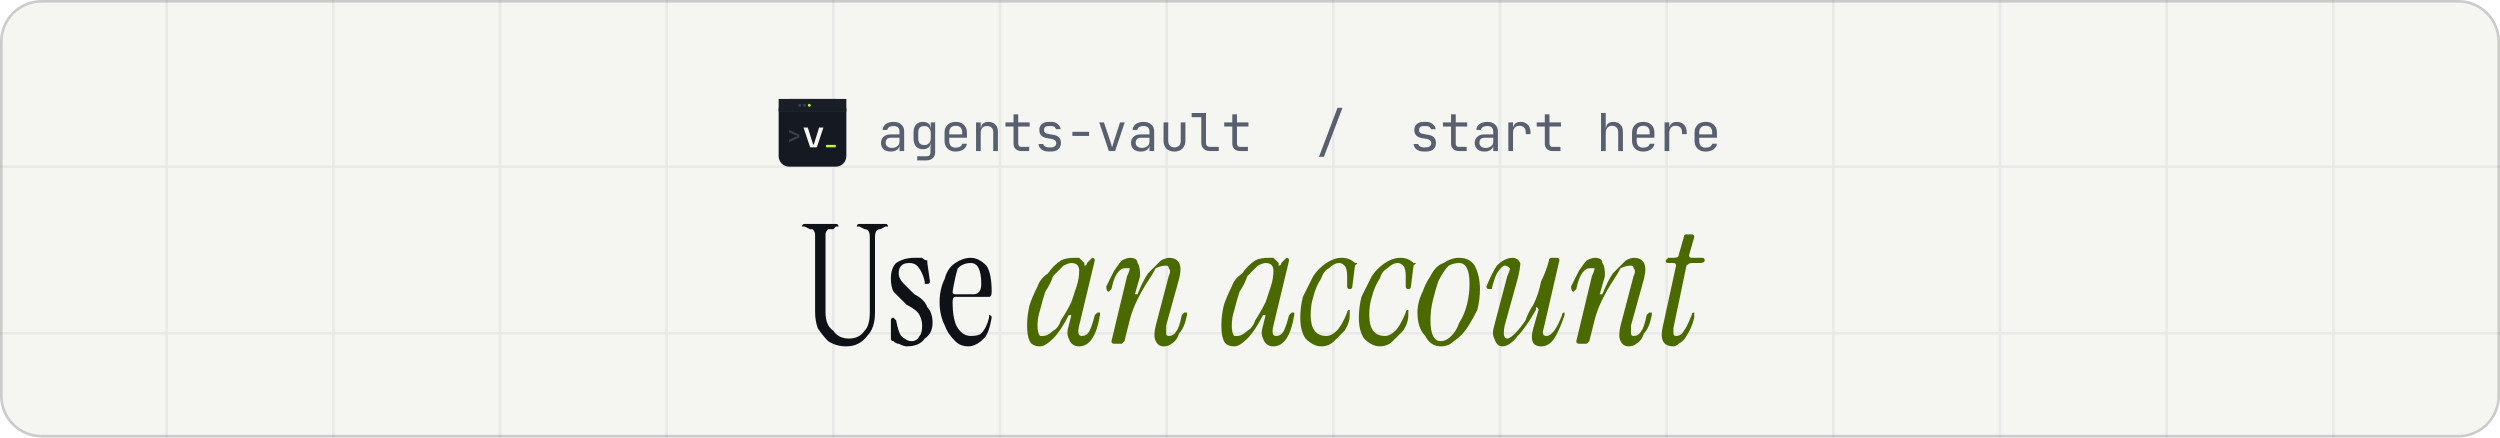
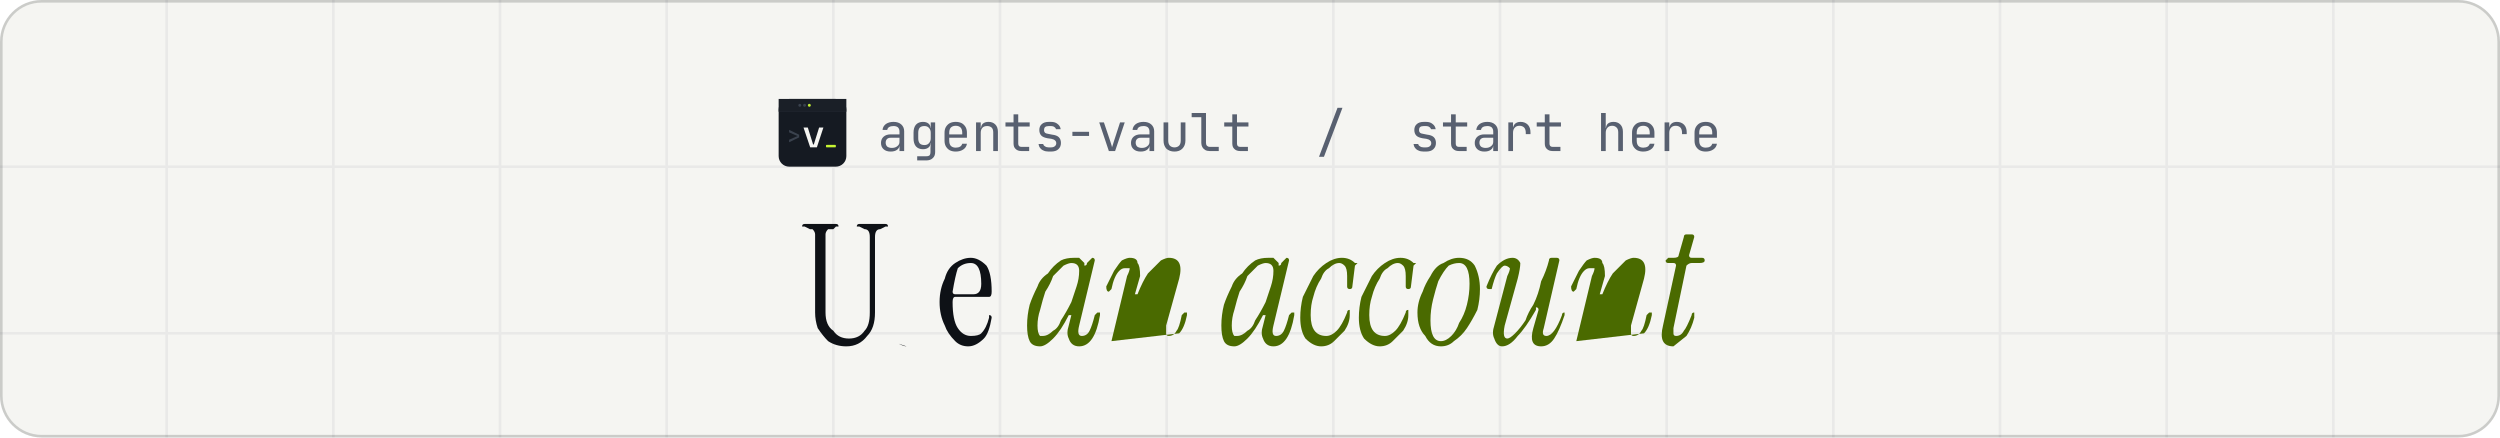
<svg xmlns="http://www.w3.org/2000/svg" width="960" height="168" viewBox="0 0 960 168" role="img" aria-label="Use an account">
  <defs>
    <radialGradient id="l" cx="0.5" cy="0" r="0.75">
      <stop offset="0" stop-color="#fff" stop-opacity="0" />
      <stop offset="1" stop-color="#fff" stop-opacity="0" />
    </radialGradient>
    <clipPath id="c">
      <rect width="960" height="168" rx="16" />
    </clipPath>
-     <path id="g0" d="M5.0 0.2L5.0 0.2Q3.3 0.2 2.3-0.7Q1.3-1.6 1.3-3.1L1.3-3.1Q1.3-4.6 2.3-5.5Q3.3-6.4 5-6.4L5-6.4L8.4-6.4L8.4-7.5Q8.4-8.5 7.8-9.1Q7.2-9.6 6.1-9.6L6.1-9.6Q5.1-9.6 4.4-9.2Q3.8-8.8 3.7-8.1L3.7-8.1L1.9-8.1Q2.0-9.5 3.2-10.4Q4.4-11.2 6.1-11.2L6.1-11.2Q8-11.2 9.1-10.2Q10.2-9.2 10.2-7.6L10.2-7.6L10.2 0L8.4 0L8.4-2.1L8.4-2.1Q8.3-1.1 7.5-0.5L7.5-0.5Q6.6 0.2 5.0 0.2ZM5.5-1.2L5.5-1.2Q6.8-1.2 7.6-1.9Q8.4-2.5 8.4-3.5L8.4-3.5L8.4-5.1L5.0-5.1Q4.1-5.1 3.6-4.6Q3.1-4.1 3.1-3.2L3.1-3.2Q3.1-2.3 3.7-1.8Q4.4-1.2 5.5-1.2Z" />
-     <path id="g1" d="M6.7 3.6L3.2 3.6L3.2 2.0L6.7 2.0Q7.6 2.0 8.0 1.6Q8.3 1.2 8.3 0.4L8.3 0.4L8.3-1L8.4-3L8.3-3Q8.3-2.0 7.6-1.4L7.6-1.4Q6.8-0.7 5.4-0.7L5.4-0.7Q3.7-0.7 2.7-1.8Q1.8-2.9 1.8-4.8L1.8-4.8L1.8-7.1Q1.8-9 2.7-10.1Q3.7-11.2 5.4-11.2L5.4-11.2Q6.8-11.2 7.6-10.5L7.6-10.5Q8.3-9.9 8.3-8.9L8.3-8.9L8.4-8.9L8.4-11L10.1-11L10.1 0.4Q10.1 1.9 9.2 2.7Q8.3 3.6 6.7 3.6L6.7 3.6ZM6.0-2.3L6.0-2.3Q7.1-2.3 7.7-3.0Q8.4-3.7 8.4-4.9L8.4-4.9L8.4-7Q8.4-8.2 7.7-8.9Q7.1-9.6 6.0-9.6L6.0-9.6Q4.8-9.6 4.2-9.0Q3.6-8.3 3.6-7L3.6-7L3.6-4.9Q3.6-3.6 4.2-2.9Q4.8-2.3 6.0-2.3Z" />
-     <path id="g2" d="M6 0.2L6 0.2Q4.7 0.2 3.7-0.3Q2.8-0.8 2.2-1.8Q1.7-2.7 1.7-4L1.7-4L1.7-7Q1.7-8.3 2.2-9.2Q2.8-10.2 3.7-10.7Q4.7-11.2 6-11.2Q7.3-11.2 8.3-10.7Q9.2-10.2 9.8-9.2Q10.3-8.3 10.3-7L10.3-7L10.3-5.1L3.5-5.1L3.5-4Q3.5-2.7 4.1-2.0Q4.8-1.3 6-1.3L6-1.3Q7.0-1.3 7.7-1.7Q8.3-2.1 8.5-2.8L8.5-2.8L10.3-2.8Q10.1-1.4 8.9-0.6Q7.7 0.2 6 0.2ZM3.5-6.4L8.5-6.4L8.5-7Q8.5-8.3 7.9-9Q7.2-9.7 6-9.7L6-9.7Q4.8-9.7 4.1-9Q3.5-8.3 3.5-7L3.5-7L3.5-6.4Z" />
-     <path id="g3" d="M3.6 0L1.8 0L1.8-11L3.6-11L3.6-8.9L3.7-8.9Q3.8-9.9 4.4-10.5L4.4-10.5Q5.2-11.2 6.6-11.2L6.6-11.2Q8.2-11.2 9.2-10.2Q10.2-9.2 10.2-7.4L10.2-7.4L10.2 0L8.4 0L8.4-7.2Q8.4-8.4 7.8-9.0Q7.1-9.6 6.1-9.6L6.1-9.6Q4.9-9.6 4.3-9.0Q3.6-8.3 3.6-7L3.6-7L3.6 0Z" />
-     <path id="g4" d="M10.2 0L7.2 0Q5.8 0 5.0-0.8Q4.2-1.5 4.2-2.9L4.2-2.9L4.2-9.4L1.1-9.4L1.1-11L4.2-11L4.2-14.1L6-14.1L6-11L10.4-11L10.4-9.4L6-9.4L6-2.9Q6-1.6 7.2-1.6L7.2-1.6L10.2-1.6L10.2 0Z" />
-     <path id="g5" d="M6.5 0.2L5.7 0.2Q4.5 0.2 3.7-0.2Q2.9-0.5 2.4-1.2Q1.9-1.8 1.8-2.7L1.8-2.7L3.6-2.7Q3.7-2.1 4.3-1.8Q4.8-1.4 5.7-1.4L5.7-1.4L6.5-1.4Q7.6-1.4 8.1-1.9Q8.6-2.3 8.6-3.0L8.6-3.0Q8.6-3.7 8.1-4.1Q7.7-4.5 6.7-4.7L6.7-4.7L5.3-4.9Q3.6-5.2 2.9-5.9Q2.1-6.7 2.1-8.1L2.1-8.1Q2.1-9.5 3-10.3Q3.9-11.2 5.8-11.2L5.8-11.2L6.6-11.2Q8.2-11.2 9.1-10.4Q10.1-9.7 10.3-8.4L10.3-8.4L8.5-8.4Q8.4-8.9 7.9-9.3Q7.4-9.6 6.6-9.6L6.6-9.6L5.8-9.6Q4.8-9.6 4.3-9.2Q3.9-8.8 3.9-8.0L3.9-8.0Q3.9-7.4 4.3-7.0Q4.7-6.7 5.5-6.6L5.5-6.6L7-6.3Q8.8-6.1 9.6-5.3Q10.4-4.5 10.4-3.1L10.4-3.1Q10.4-1.6 9.4-0.7Q8.5 0.2 6.5 0.2L6.5 0.2Z" />
-     <path id="g6" d="M9.2-5.8L2.8-5.8L2.8-7.4L9.2-7.4L9.2-5.8Z" />
-     <path id="g7" d="M7.2 0L4.8 0L1.1-11L2.9-11L5.4-3.6Q5.6-2.9 5.8-2.3Q6.0-1.7 6.0-1.4L6.0-1.4Q6.1-1.7 6.3-2.3Q6.5-2.9 6.7-3.6L6.7-3.6L9.1-11L10.9-11L7.2 0Z" />
-     <path id="g8" d="M6.0 0.2L6.0 0.2Q4.1 0.2 2.9-0.9Q1.8-2.1 1.8-4L1.8-4L1.8-11L3.6-11L3.6-4Q3.6-2.8 4.2-2.1Q4.9-1.4 6.0-1.4L6.0-1.4Q7.1-1.4 7.8-2.1Q8.4-2.8 8.4-4L8.4-4L8.4-11L10.2-11L10.2-4Q10.2-2.1 9.0-0.9Q7.9 0.2 6.0 0.2Z" />
-     <path id="g9" d="M11 0L7.5 0Q6.5 0 5.8-0.4Q5.1-0.8 4.7-1.5Q4.3-2.2 4.3-3.1L4.3-3.1L4.3-13.0L0.6-13.0L0.6-14.6L6.1-14.6L6.1-3.1Q6.1-2.4 6.5-2.0Q6.9-1.6 7.5-1.6L7.5-1.6L11-1.6L11 0Z" />
-     <path id="g11" d="M3.4 2.2L1.5 2.2L8.6-16.6L10.5-16.6L3.4 2.2Z" />
-     <path id="g12" d="M4.0 0L2.2 0L2.2-11L4.0-11L4.0-9.0Q4.2-9.8 4.6-10.3L4.6-10.3Q5.4-11.2 6.9-11.2L6.9-11.2Q8.6-11.2 9.7-10.1Q10.7-9.0 10.7-7.2L10.7-7.2L10.7-6.5L8.9-6.5L8.9-7Q8.9-8.3 8.3-9.0Q7.6-9.7 6.5-9.7L6.5-9.7Q5.3-9.7 4.7-9.0Q4.0-8.3 4.0-7L4.0-7L4.0 0Z" />
-     <path id="g13" d="M3.6 0L1.8 0L1.8-14.6L3.6-14.6L3.6-8.9L3.7-8.9Q3.8-9.9 4.4-10.5L4.4-10.5Q5.2-11.2 6.6-11.2L6.6-11.2Q8.2-11.2 9.2-10.2Q10.2-9.2 10.2-7.4L10.2-7.4L10.2 0L8.4 0L8.4-7.2Q8.4-8.4 7.8-9.0Q7.1-9.7 6.1-9.7L6.1-9.7Q4.9-9.7 4.3-9.0Q3.6-8.3 3.6-7L3.6-7L3.6 0Z" />
-     <path id="g14" d="M18 1L18 1Q14 1 11-1Q9-3 7-6Q6-9 6-12L6-12L6-42Q6-43 5-44Q5-44 4-44L4-44L2-45Q1-45 1-45L1-45Q1-46 2-46L2-46L14-46Q15-46 15-45L15-45Q15-45 14-45L14-45L13-44Q11-44 11-44Q10-43 10-42L10-42L10-12Q10-7 13-5Q15-2 19-2L19-2Q23-2 25-5Q27-7 27-12L27-12L27-41Q27-44 25-44L25-44L23-45Q22-45 22-45L22-45Q22-46 23-46L23-46L33-46Q34-46 34-45L34-45Q34-45 33-45L33-45L31-44Q29-44 29-41L29-41L29-12Q29-6 26-3Q23 1 18 1Z" />
-     <path id="g15" d="M8 1L8 1Q7 1 5 0Q4-0 3-1L3-1Q2-1 2-2L2-2L2-9Q2-10 3-10L3-10Q3-10 4-9L4-9Q5-4 6-3Q8-1 10-1L10-1Q12-1 13-3Q14-4 14-7L14-7Q14-9 13-11Q12-13 8-15L8-15Q5-18 3-20Q2-22 2-25L2-25Q2-29 4-31Q7-33 11-33L11-33Q12-33 14-33Q15-32 16-32L16-32Q16-31 16-31L16-31L17-24Q17-23 16-23L16-23Q15-23 15-23Q15-23 15-24L15-24Q14-28 12-30Q11-31 9-31L9-31Q7-31 6-30Q5-29 5-27L5-27Q5-25 7-23Q8-22 11-19L11-19Q15-17 16-14Q18-12 18-8L18-8Q18-4 15-2Q13 1 8 1Z" />
-     <path id="g16" d="M12 1L12 1Q9 1 7-1Q4-4 3-7Q1-11 1-16L1-16Q1-21 3-25Q4-29 7-31Q10-33 13-33L13-33Q16-33 19-30Q21-27 21-20L21-20Q21-18 20-18L20-18L7-18Q6-18 6-16L6-16Q6-9 8-6Q10-3 13-3L13-3Q16-3 17-4Q19-6 20-10L20-10Q20-11 20-11L20-11Q21-11 21-10L21-10Q20-4 18-2Q15 1 12 1ZM7-19L7-19L14-19Q17-19 17-23L17-23Q17-27 16-29Q15-31 13-31L13-31Q10-31 8-29Q7-26 6-20L6-20Q6-19 7-19Z" />
-     <path id="g18" d="M6 1L6 1Q3 1 2-1Q1-3 1-7L1-7Q1-11 2-15Q3-18 5-22Q6-25 9-27Q11-30 14-32Q16-33 19-33L19-33Q20-33 21-33Q22-32 23-31L23-31Q23-30 23-30L23-30Q24-30 24-31L24-31Q25-32 25-32Q26-33 26-33L26-33Q27-33 27-32L27-32L21-7Q20-3 22-3L22-3Q24-3 25-5Q26-7 27-11L27-11Q28-12 28-12L28-12Q29-12 29-12Q29-11 29-11L29-11Q28-5 26-2Q24 1 21 1L21 1Q18 1 17-2Q16-4 17-7L17-7L18-11Q18-11 18-11Q17-11 17-11L17-11Q14-5 11-2Q8 1 6 1ZM7-3L7-3Q9-3 11-5Q13-6 14-9Q16-12 18-16Q19-19 20-22Q21-25 21-28L21-28Q21-31 18-31L18-31Q17-31 15-30Q13-28 11-26Q10-23 8-20Q7-17 6-13Q5-10 5-7L5-7Q5-4 6-3Q6-3 7-3Z" />
-     <path id="g19" d="M3-1L3-1L9-26Q10-28 10-29Q9-29 8-29L8-29Q7-29 6-28Q4-26 3-21L3-21Q2-20 2-20L2-20Q1-20 1-22L1-22Q3-26 4-28Q6-31 7-32Q9-33 10-33L10-33Q13-33 13-31Q14-30 14-26L14-26L12-19Q12-19 12-19Q12-19 13-19L13-19Q15-24 17-27Q20-30 22-32Q24-33 25-33L25-33Q28-33 29-31Q30-29 29-25L29-25L24-7Q24-5 24-4Q24-3 25-3L25-3Q27-3 28-5Q29-6 30-11L30-11Q31-12 31-12L31-12Q32-12 32-12Q32-11 32-11L32-11Q31-6 29-4Q28-1 26-0Q25 1 23 1L23 1Q21 1 20-1Q19-3 20-7L20-7L25-26Q26-28 25-29Q25-30 24-30L24-30Q22-30 20-29Q19-27 17-24Q15-21 13-17Q11-13 10-9Q9-5 8-1L8-1Q7 0 7 0L7 0L4 0Q3 0 3-1Z" />
-     <path id="g21" d="M9 1L9 1Q6 1 3-2Q1-5 1-10L1-10Q1-14 2-18Q4-22 6-26Q8-29 11-31Q14-33 17-33L17-33Q20-33 22-31L22-31Q22-31 23-31Q23-31 22-30L22-30L21-22Q21-21 20-21L20-21Q19-21 19-22L19-22L19-26Q19-29 18-30Q17-31 16-31L16-31Q14-31 12-29Q10-28 9-25Q7-22 6-18Q5-15 5-11L5-11Q5-3 11-3L11-3Q13-3 15-5Q17-7 19-12L19-12Q19-13 20-13L20-13Q20-13 20-13Q20-12 20-11L20-11Q20-8 18-5Q16-3 14-1Q12 1 9 1Z" />
-     <path id="g22" d="M10 1L10 1Q6 1 4-3Q1-6 1-12L1-12Q1-16 3-20Q4-23 6-26Q8-30 11-31Q14-33 17-33L17-33Q21-33 23-30Q25-26 25-21L25-21Q25-17 24-13Q22-9 20-6Q18-3 15-1Q13 1 10 1ZM10-1L10-1Q12-1 14-3Q16-5 17-8Q19-11 20-15Q21-19 21-23L21-23Q21-31 17-31L17-31Q15-31 13-30Q11-28 9-24Q8-21 7-17Q6-13 6-9L6-9Q6-1 10-1Z" />
-     <path id="g23" d="M7 1L7 1Q5 1 4-2Q3-4 4-7L4-7L9-26Q10-28 10-29Q9-30 8-30L8-30Q7-30 5-27Q4-25 3-21L3-21Q3-21 2-21L2-21Q1-21 1-22L1-22Q3-27 5-30Q8-33 11-33L11-33Q13-33 14-31Q14-29 13-25L13-25L8-7Q7-2 9-2L9-2Q10-2 12-4Q14-6 16-9Q17-12 19-15Q21-19 22-24Q24-28 25-32L25-32Q25-33 26-33L26-33L28-33Q29-33 29-32L29-32L23-6Q22-3 24-3L24-3Q27-3 30-11L30-11Q30-12 31-12L31-12Q31-12 31-12Q31-11 31-11L31-11Q29-5 27-2Q25 1 22 1L22 1Q17 1 19-6L19-6L21-13Q21-14 20-14Q20-14 20-13L20-13Q16-6 13-3Q10 1 7 1Z" />
-     <path id="g24" d="M7 1L7 1Q4 1 3-1Q2-3 3-7L3-7L8-30Q8-31 7-31L7-31L5-31Q4-31 4-32L4-32Q4-32 4-32Q5-33 5-33L5-33L7-33Q9-33 9-34L9-34L11-41Q11-42 12-42L12-42L14-42Q15-42 15-41L15-41L13-34Q13-33 14-33L14-33L18-33Q19-33 19-32L19-32Q19-31 17-31L17-31L14-31Q13-31 12-30L12-30L7-6Q7-5 7-4Q7-3 8-3L8-3Q10-3 11-5Q12-6 14-11L14-11Q14-12 15-12L15-12Q15-12 15-12Q15-11 15-10L15-10Q14-6 12-3Q11-1 9-0Q8 1 7 1Z" />
+     <path id="g0" d="M5 0.2Q3.3 0.2 2.3-0.7Q1.3-1.6 1.3-3.1Q1.3-4.6 2.3-5.5Q3.3-6.4 5-6.4L8.4-6.4L8.4-7.5Q8.4-8.5 7.8-9.1Q7.2-9.6 6.1-9.6Q5.1-9.6 4.4-9.2Q3.8-8.8 3.7-8.1L1.9-8.1Q2-9.5 3.2-10.4Q4.4-11.2 6.1-11.2Q8-11.2 9.1-10.2Q10.2-9.2 10.2-7.6L10.2 0L8.4 0L8.4-2.1L8.4-2.1Q8.3-1.1 7.5-0.5Q6.6 0.2 5 0.2M5.5-1.2Q6.8-1.2 7.6-1.9Q8.4-2.5 8.4-3.5L8.4-5.1L5-5.1Q4.1-5.1 3.6-4.6Q3.1-4.1 3.1-3.2Q3.1-2.3 3.7-1.7Q4.4-1.2 5.5-1.2" />
+     <path id="g1" d="M6.7 3.6L3.2 3.6L3.2 2L6.7 2Q7.6 2 8 1.6Q8.3 1.2 8.3 0.4L8.3-1L8.4-3L8.3-3Q8.3-2 7.6-1.4Q6.8-0.7 5.4-0.7Q3.7-0.7 2.7-1.8Q1.8-2.9 1.8-4.8L1.8-7.1Q1.8-9 2.7-10.1Q3.7-11.2 5.4-11.2Q6.8-11.2 7.6-10.5Q8.3-9.9 8.3-8.9L8.4-8.9L8.4-11L10.1-11L10.1 0.4Q10.1 1.9 9.2 2.7Q8.3 3.6 6.7 3.6M6-2.3Q7.1-2.3 7.7-3Q8.4-3.7 8.4-4.9L8.4-7Q8.4-8.2 7.7-8.9Q7.1-9.6 6-9.6Q4.8-9.6 4.2-9Q3.6-8.3 3.6-7L3.6-4.9Q3.6-3.6 4.2-2.9Q4.8-2.3 6-2.3" />
+     <path id="g2" d="M6 0.2Q4.7 0.2 3.7-0.3Q2.8-0.8 2.2-1.8Q1.7-2.7 1.7-4L1.7-7Q1.7-8.3 2.2-9.2Q2.8-10.2 3.7-10.7Q4.7-11.2 6-11.2Q7.3-11.2 8.3-10.7Q9.2-10.2 9.8-9.2Q10.3-8.3 10.3-7L10.3-5.1L3.5-5.1L3.5-4Q3.5-2.7 4.1-2Q4.8-1.3 6-1.3Q7-1.3 7.7-1.7Q8.3-2.1 8.5-2.8L10.3-2.8Q10.1-1.4 8.9-0.6Q7.7 0.2 6 0.2M3.5-6.4L8.5-6.4L8.5-7Q8.5-8.3 7.9-9Q7.2-9.7 6-9.7Q4.8-9.7 4.1-9Q3.5-8.3 3.5-7" />
+     <path id="g3" d="M3.6 0L1.8 0L1.8-11L3.6-11L3.6-8.9L3.7-8.9Q3.8-9.9 4.4-10.5Q5.2-11.2 6.6-11.2Q8.2-11.2 9.2-10.2Q10.2-9.2 10.2-7.4L10.2 0L8.4 0L8.4-7.2Q8.4-8.4 7.8-9Q7.1-9.6 6.1-9.6Q4.9-9.6 4.3-9Q3.6-8.3 3.6-7" />
+     <path id="g4" d="M10.2 0L7.2 0Q5.8 0 5-0.8Q4.2-1.5 4.2-2.9L4.2-9.4L1.1-9.4L1.1-11L4.2-11L4.2-14.1L6-14.1L6-11L10.4-11L10.4-9.4L6-9.4L6-2.9Q6-1.6 7.2-1.6L10.2-1.6" />
+     <path id="g5" d="M6.5 0.2L5.7 0.2Q4.5 0.2 3.7-0.2Q2.9-0.5 2.4-1.2Q1.9-1.8 1.8-2.7L3.6-2.7Q3.7-2.1 4.3-1.8Q4.8-1.4 5.7-1.4L6.5-1.4Q7.6-1.4 8.1-1.9Q8.6-2.3 8.6-3Q8.6-3.7 8.1-4.1Q7.7-4.5 6.7-4.7L5.3-4.9Q3.6-5.2 2.9-5.9Q2.1-6.7 2.1-8.1Q2.1-9.5 3-10.3Q3.9-11.2 5.8-11.2L6.6-11.2Q8.2-11.2 9.1-10.4Q10.1-9.7 10.3-8.4L8.5-8.4Q8.4-8.9 7.9-9.2Q7.4-9.6 6.6-9.6L5.8-9.6Q4.8-9.6 4.3-9.2Q3.9-8.8 3.9-8Q3.9-7.4 4.3-7Q4.7-6.7 5.5-6.6L7-6.3Q8.8-6.1 9.6-5.3Q10.4-4.5 10.4-3.1Q10.4-1.6 9.4-0.7Q8.5 0.2 6.5 0.2" />
+     <path id="g6" d="M9.2-5.8L2.8-5.8L2.8-7.4L9.2-7.4" />
+     <path id="g7" d="M7.2 0L4.8 0L1.1-11L2.9-11L5.4-3.6Q5.6-2.9 5.8-2.3Q6-1.7 6-1.4Q6.1-1.7 6.3-2.3Q6.5-2.9 6.7-3.6L9.1-11L10.9-11" />
+     <path id="g8" d="M6 0.2Q4.1 0.2 2.9-0.9Q1.8-2.1 1.8-4L1.8-11L3.6-11L3.6-4Q3.6-2.8 4.2-2.1Q4.9-1.4 6-1.4Q7.1-1.4 7.8-2.1Q8.4-2.8 8.4-4L8.4-11L10.2-11L10.2-4Q10.2-2.1 9-0.9Q7.9 0.2 6 0.2" />
+     <path id="g9" d="M11 0L7.5 0Q6.5 0 5.8-0.4Q5.1-0.8 4.7-1.5Q4.3-2.2 4.3-3.1L4.3-13L0.6-13L0.6-14.6L6.1-14.6L6.1-3.1Q6.1-2.4 6.5-2Q6.9-1.6 7.5-1.6L11-1.6" />
+     <path id="g11" d="M3.4 2.2L1.5 2.2L8.6-16.6L10.5-16.6" />
+     <path id="g12" d="M4 0L2.2 0L2.2-11L4-11L4-9Q4.2-9.8 4.6-10.3Q5.4-11.2 6.9-11.2Q8.6-11.2 9.7-10.1Q10.7-9 10.7-7.2L10.7-6.5L8.9-6.5L8.9-7Q8.9-8.3 8.3-9Q7.6-9.7 6.5-9.7Q5.3-9.7 4.7-9Q4-8.3 4-7" />
+     <path id="g13" d="M3.6 0L1.8 0L1.8-14.6L3.6-14.6L3.6-8.9L3.7-8.9Q3.8-9.9 4.4-10.5Q5.2-11.2 6.6-11.2Q8.2-11.2 9.2-10.2Q10.2-9.2 10.2-7.4L10.2 0L8.4 0L8.4-7.2Q8.4-8.4 7.8-9Q7.1-9.7 6.1-9.7Q4.9-9.7 4.3-9Q3.6-8.3 3.6-7" />
+     <path id="g14" d="M18 1Q14 1 11-1Q9-3 7-6Q6-9 6-12L6-42Q6-43 5-44Q5-44 4-44L2-45Q1-45 1-45Q1-46 2-46L14-46Q15-46 15-45Q15-45 14-45L13-44Q11-44 11-44Q10-43 10-42L10-12Q10-7 13-5Q15-2 19-2Q23-2 25-5Q27-7 27-12L27-41Q27-44 25-44L23-45Q22-45 22-45Q22-46 23-46L33-46Q34-46 34-45Q34-45 33-45L31-44Q29-44 29-41L29-12Q29-6 26-3Q23 1 18 1" />
+     <path id="g15" d="M8 1Q7 1 5 0Q40 3-1Q2-1 2-2L2-9Q2-10 3-10Q3-10 4-9Q5-4 6-3Q8-1 10-1Q12-1 13-3Q14-4 14-7Q14-9 13-11Q12-13 8-15Q5-18 3-20Q2-22 2-25Q2-29 4-31Q7-33 11-33Q12-33 14-33Q15-32 16-32Q16-31 16-31L17-24Q17-23 16-23Q15-23 15-23Q15-23 15-24Q14-28 12-30Q11-31 9-31Q7-31 6-30Q5-29 5-27Q5-25 7-23Q8-22 11-19Q15-17 16-14Q18-12 18-8Q18-4 15-2Q13 1 8 1" />
+     <path id="g16" d="M12 1Q9 1 7-1Q4-4 3-7Q1-11 1-16Q1-21 3-25Q4-29 7-31Q10-33 13-33Q16-33 19-30Q21-27 21-20Q21-18 20-18L7-18Q6-18 6-16Q6-9 8-6Q10-3 13-3Q16-3 17-4Q19-6 20-10Q20-11 20-11Q21-11 21-10Q20-4 18-2Q15 1 12 1M7-19L14-19Q17-19 17-23Q17-27 16-29Q15-31 13-31Q10-31 8-29Q7-26 6-20Q6-19 7-19" />
+     <path id="g18" d="M6 1Q3 1 2-1Q1-3 1-7Q1-11 2-15Q3-18 5-22Q6-25 9-27Q11-30 14-32Q16-33 19-33Q20-33 21-33Q22-32 23-31Q23-30 23-30Q24-30 24-31Q25-32 25-32Q26-33 26-33Q27-33 27-32L21-7Q20-3 22-3Q24-3 25-5Q26-7 27-11Q28-12 28-12Q29-12 29-12Q29-11 29-11Q28-5 26-2Q24 1 21 1Q18 1 17-2Q16-4 17-7L18-11Q18-11 18-11Q17-11 17-11Q14-5 11-2Q8 1 6 1M7-3Q9-3 11-5Q13-6 14-9Q16-12 18-16Q19-19 20-22Q21-25 21-28Q21-31 18-31Q17-31 15-30Q13-28 11-26Q10-23 8-20Q7-17 6-13Q5-10 5-7Q5-4 6-3Q6-3 7-3" />
+     <path id="g19" d="M3-1L9-26Q10-28 10-29Q9-29 8-29Q7-29 6-28Q4-26 3-21Q2-20 2-20Q1-20 1-22Q3-26 4-28Q6-31 7-32Q9-33 10-33Q13-33 13-31Q14-30 14-26L12-19Q12-19 12-19Q12-19 13-19Q15-24 17-27Q20-30 22-32Q24-33 25-33Q28-33 29-31Q30-29 29-25L24-7Q24-5 24-4Q24-3 25-3Q27-3 28-5Q29-6 30-11Q31-12 31-12Q32-12 32-12Q32-11 32-11Q31-6 29-4Q28-1 260Q25 1 23 1Q21 1 20-1Q19-3 20-7L25-26Q26-28 25-29Q25-30 24-30Q22-30 20-29Q19-27 17-24Q15-21 13-17Q11-13 10-9Q9-5 8-1Q7 0 7 0L4 0Q3 0 3-1" />
+     <path id="g21" d="M9 1Q6 1 3-2Q1-5 1-10Q1-14 2-18Q4-22 6-26Q8-29 11-31Q14-33 17-33Q20-33 22-31Q22-31 23-31Q23-31 22-30L21-22Q21-21 20-21Q19-21 19-22L19-26Q19-29 18-30Q17-31 16-31Q14-31 12-29Q10-28 9-25Q7-22 6-18Q5-15 5-11Q5-3 11-3Q13-3 15-5Q17-7 19-12Q19-13 20-13Q20-13 20-13Q20-12 20-11Q20-8 18-5Q16-3 14-1Q12 1 9 1" />
+     <path id="g22" d="M10 1Q6 1 4-3Q1-6 1-12Q1-16 3-20Q4-23 6-26Q8-30 11-31Q14-33 17-33Q21-33 23-30Q25-26 25-21Q25-17 24-13Q22-9 20-6Q18-3 15-1Q13 1 10 1M10-1Q12-1 14-3Q16-5 17-8Q19-11 20-15Q21-19 21-23Q21-31 17-31Q15-31 13-30Q11-28 9-24Q8-21 7-17Q6-13 6-9Q6-1 10-1" />
+     <path id="g23" d="M7 1Q5 1 4-2Q3-4 4-7L9-26Q10-28 10-29Q9-30 8-30Q7-30 5-27Q4-25 3-21Q3-21 2-21Q1-21 1-22Q3-27 5-30Q8-33 11-33Q13-33 14-31Q14-29 13-25L8-7Q7-2 9-2Q10-2 12-4Q14-6 16-9Q17-12 19-15Q21-19 22-24Q24-28 25-32Q25-33 26-33L28-33Q29-33 29-32L23-6Q22-3 24-3Q27-3 30-11Q30-12 31-12Q31-12 31-12Q31-11 31-11Q29-5 27-2Q25 1 22 1Q17 1 19-6L21-13Q21-14 20-14Q20-14 20-13Q16-6 13-3Q10 1 7 1" />
+     <path id="g24" d="M7 1Q4 1 3-1Q2-3 3-7L8-30Q8-31 7-31L5-31Q4-31 4-32Q4-32 4-32Q5-33 5-33L7-33Q9-33 9-34L11-41Q11-42 12-42L14-42Q15-42 15-41L13-34Q13-33 14-33L18-33Q19-33 19-32Q19-31 17-31L14-31Q13-31 12-30L7-6Q7-5 7-4Q7-3 8-3Q10-3 11-5Q12-6 14-11Q14-12 15-12Q15-12 15-12Q15-11 15-10Q14-6 12-3Q11-1 90Q8 1 7 1" />
  </defs>
  <g clip-path="url(#c)">
    <rect width="960" height="168" fill="#f5f5f2" />
    <path d="M64 0V168M128 0V168M192 0V168M256 0V168M320 0V168M384 0V168M448 0V168M512 0V168M576 0V168M640 0V168M704 0V168M768 0V168M832 0V168M896 0V168M0 64H960M0 128H960" stroke="#0e1116" stroke-opacity="0.05" fill="none" />
    <g transform="translate(299 38) scale(0.02539062)">
      <rect width="1024" height="1024" rx="160" fill="#151a22" />
      <rect width="1024" height="190" fill="#1a1f27" />
      <rect y="190" width="1024" height="4" fill="#2a313c" />
      <circle cx="320" cy="96" r="22" fill="#3a424e" />
      <circle cx="392" cy="96" r="22" fill="#3a424e" />
      <circle cx="464" cy="96" r="22" fill="#c6f432" />
      <path d="M158 467L310 541V581L158 655V617L287 561L158 505Z" fill="#3a424e" />
      <path d="M376 432H441L521 688H532L612 432H677L578 732H477Z" fill="#f5f5f2" />
      <rect x="716" y="694.5" width="149" height="37.5" rx="9" fill="#c6f432" />
    </g>
    <g fill="#586070">
      <use href="#g0" x="337" y="58" />
      <use href="#g1" x="349" y="58" />
      <use href="#g2" x="361" y="58" />
      <use href="#g3" x="373" y="58" />
      <use href="#g4" x="385" y="58" />
      <use href="#g5" x="397" y="58" />
      <use href="#g6" x="409" y="58" />
      <use href="#g7" x="421" y="58" />
      <use href="#g0" x="433" y="58" />
      <use href="#g8" x="445" y="58" />
      <use href="#g9" x="457" y="58" />
      <use href="#g4" x="469" y="58" />
      <use href="#g11" x="505" y="58" />
      <use href="#g5" x="541" y="58" />
      <use href="#g4" x="553" y="58" />
      <use href="#g0" x="565" y="58" />
      <use href="#g12" x="577" y="58" />
      <use href="#g4" x="589" y="58" />
      <use href="#g13" x="613" y="58" />
      <use href="#g2" x="625" y="58" />
      <use href="#g12" x="637" y="58" />
      <use href="#g2" x="649" y="58" />
    </g>
    <g fill="#0e1116">
      <use href="#g14" x="307" y="132" />
      <use href="#g15" x="340.1" y="132" />
      <use href="#g16" x="359.8" y="132" />
    </g>
    <g fill="#4a6a00">
      <use href="#g18" x="393.4" y="132" />
      <use href="#g19" x="423.8" y="132" />
      <use href="#g18" x="468" y="132" />
      <use href="#g21" x="498.3" y="132" />
      <use href="#g21" x="520.8" y="132" />
      <use href="#g22" x="543.3" y="132" />
      <use href="#g23" x="569.8" y="132" />
      <use href="#g19" x="602.3" y="132" />
      <use href="#g24" x="635.6" y="132" />
    </g>
  </g>
  <rect x="0.5" y="0.5" width="959" height="167" rx="15.5" fill="none" stroke="#0e1116" stroke-opacity="0.18" />
</svg>
